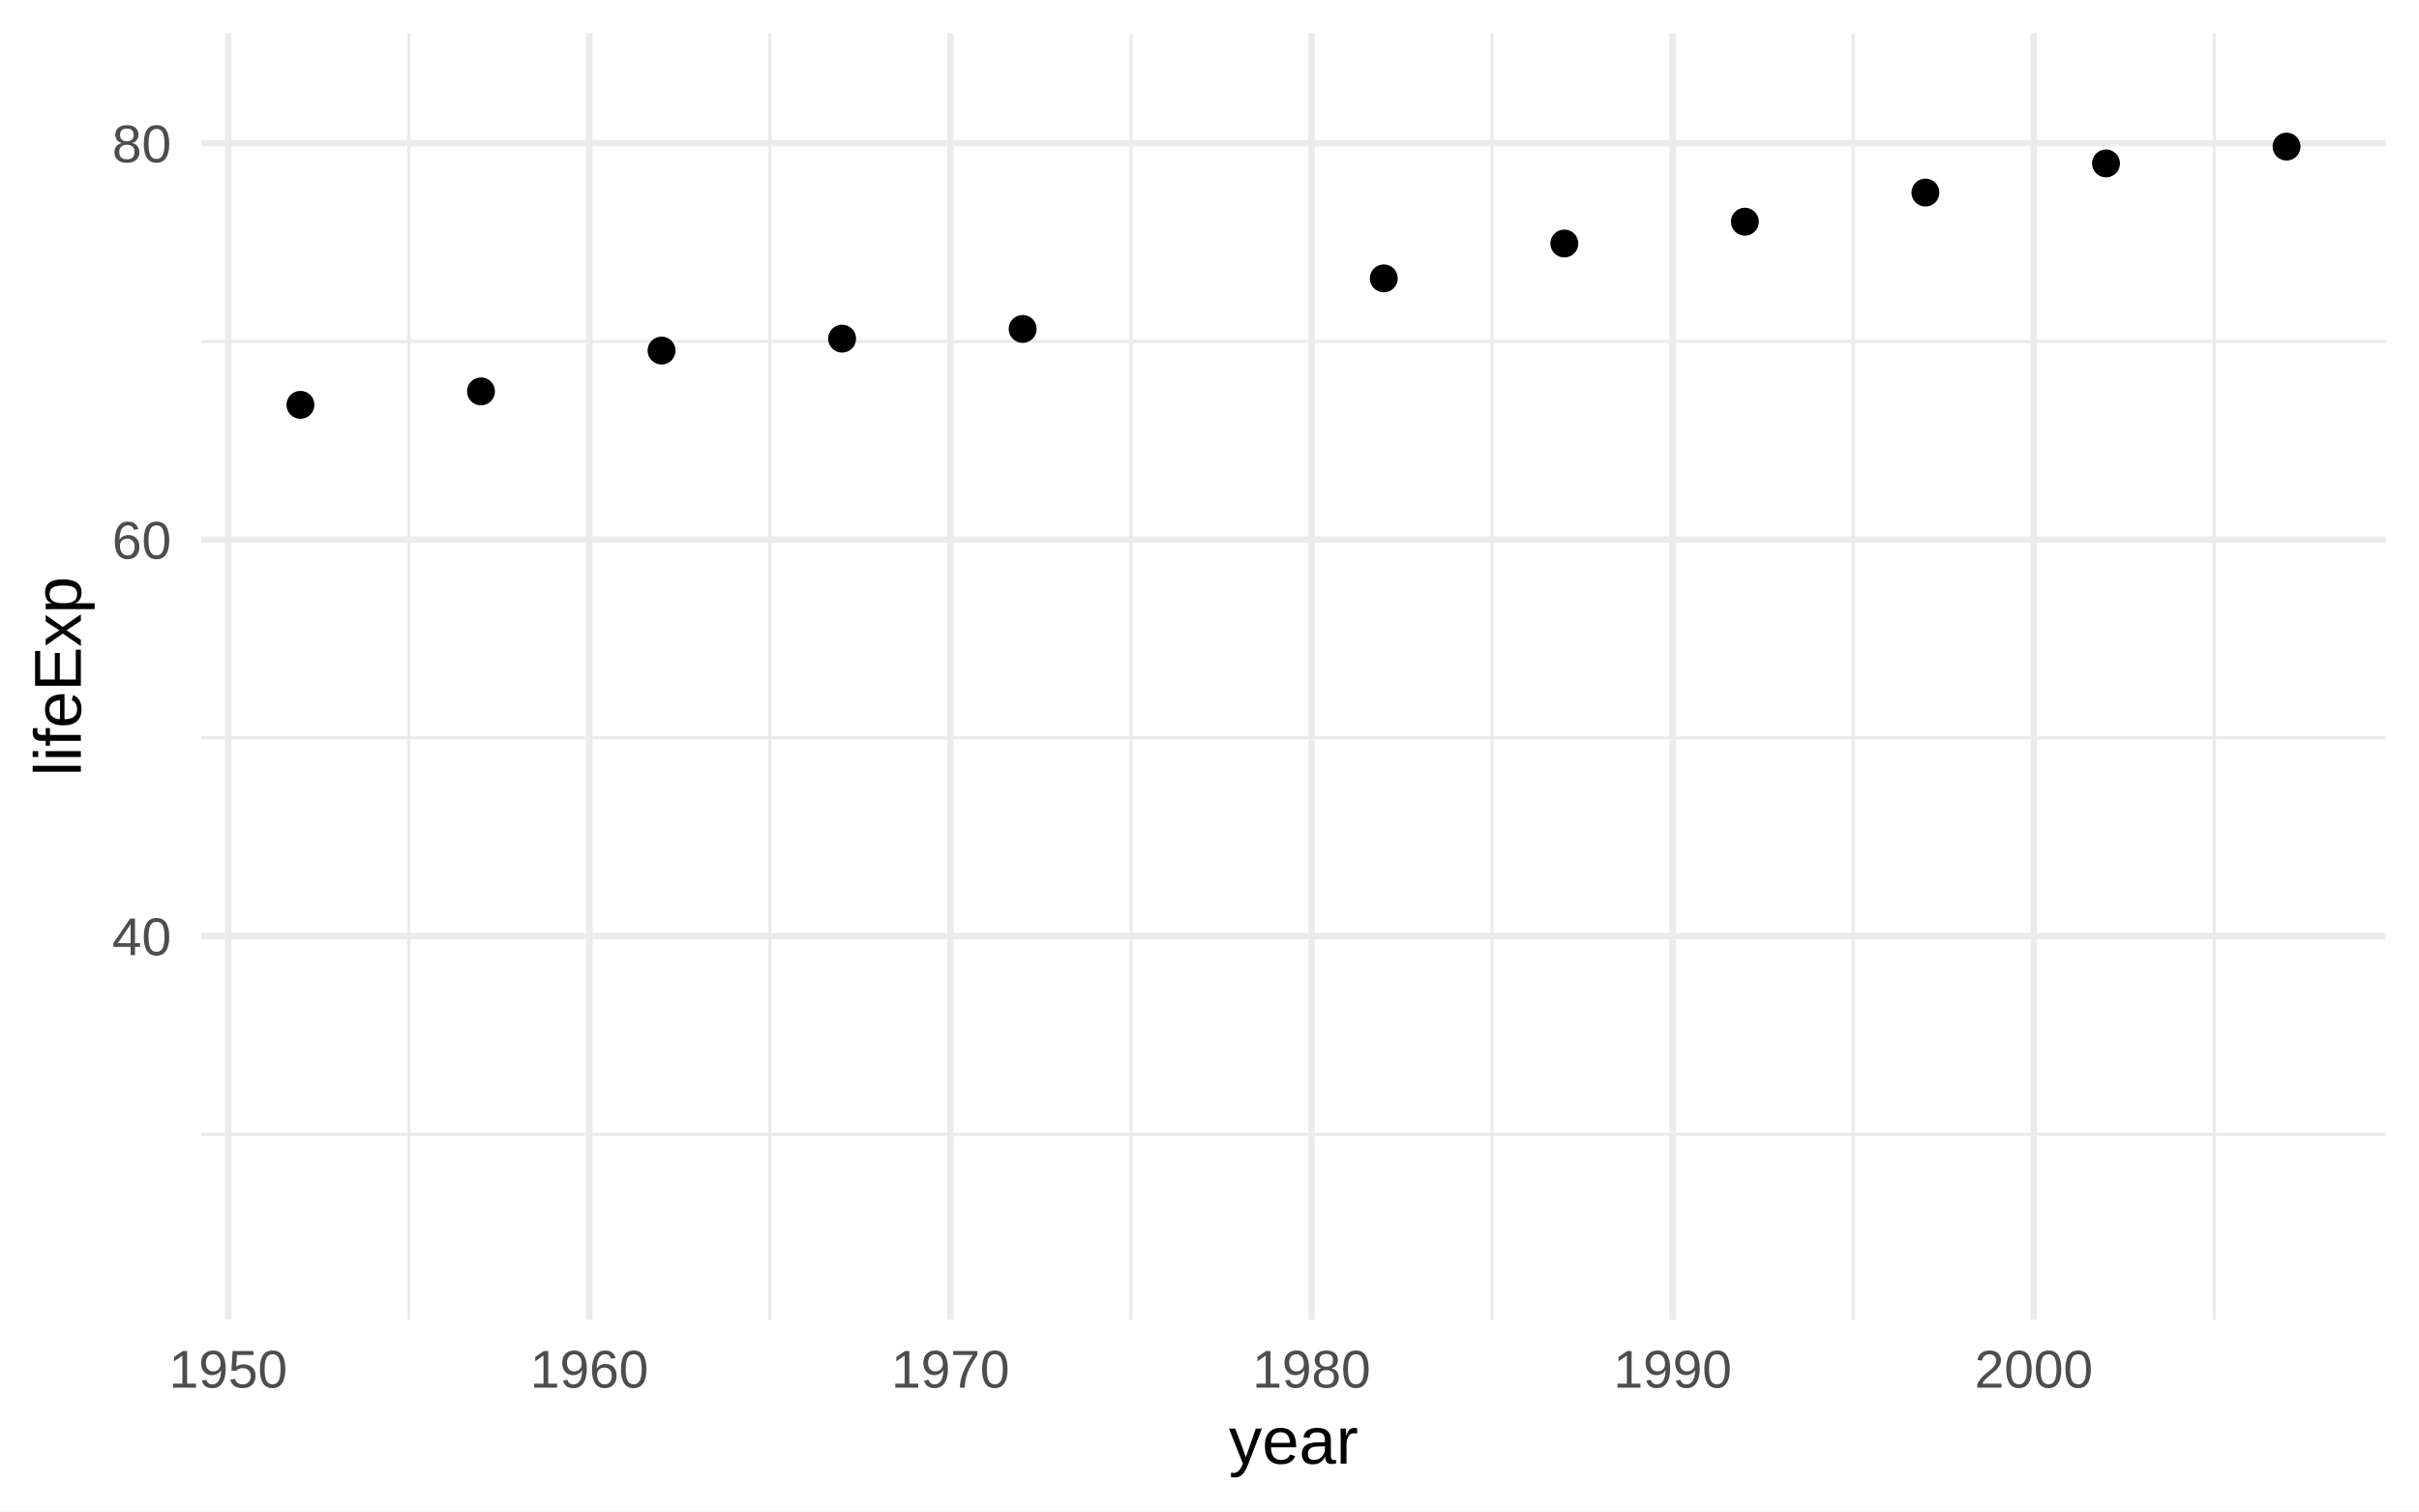
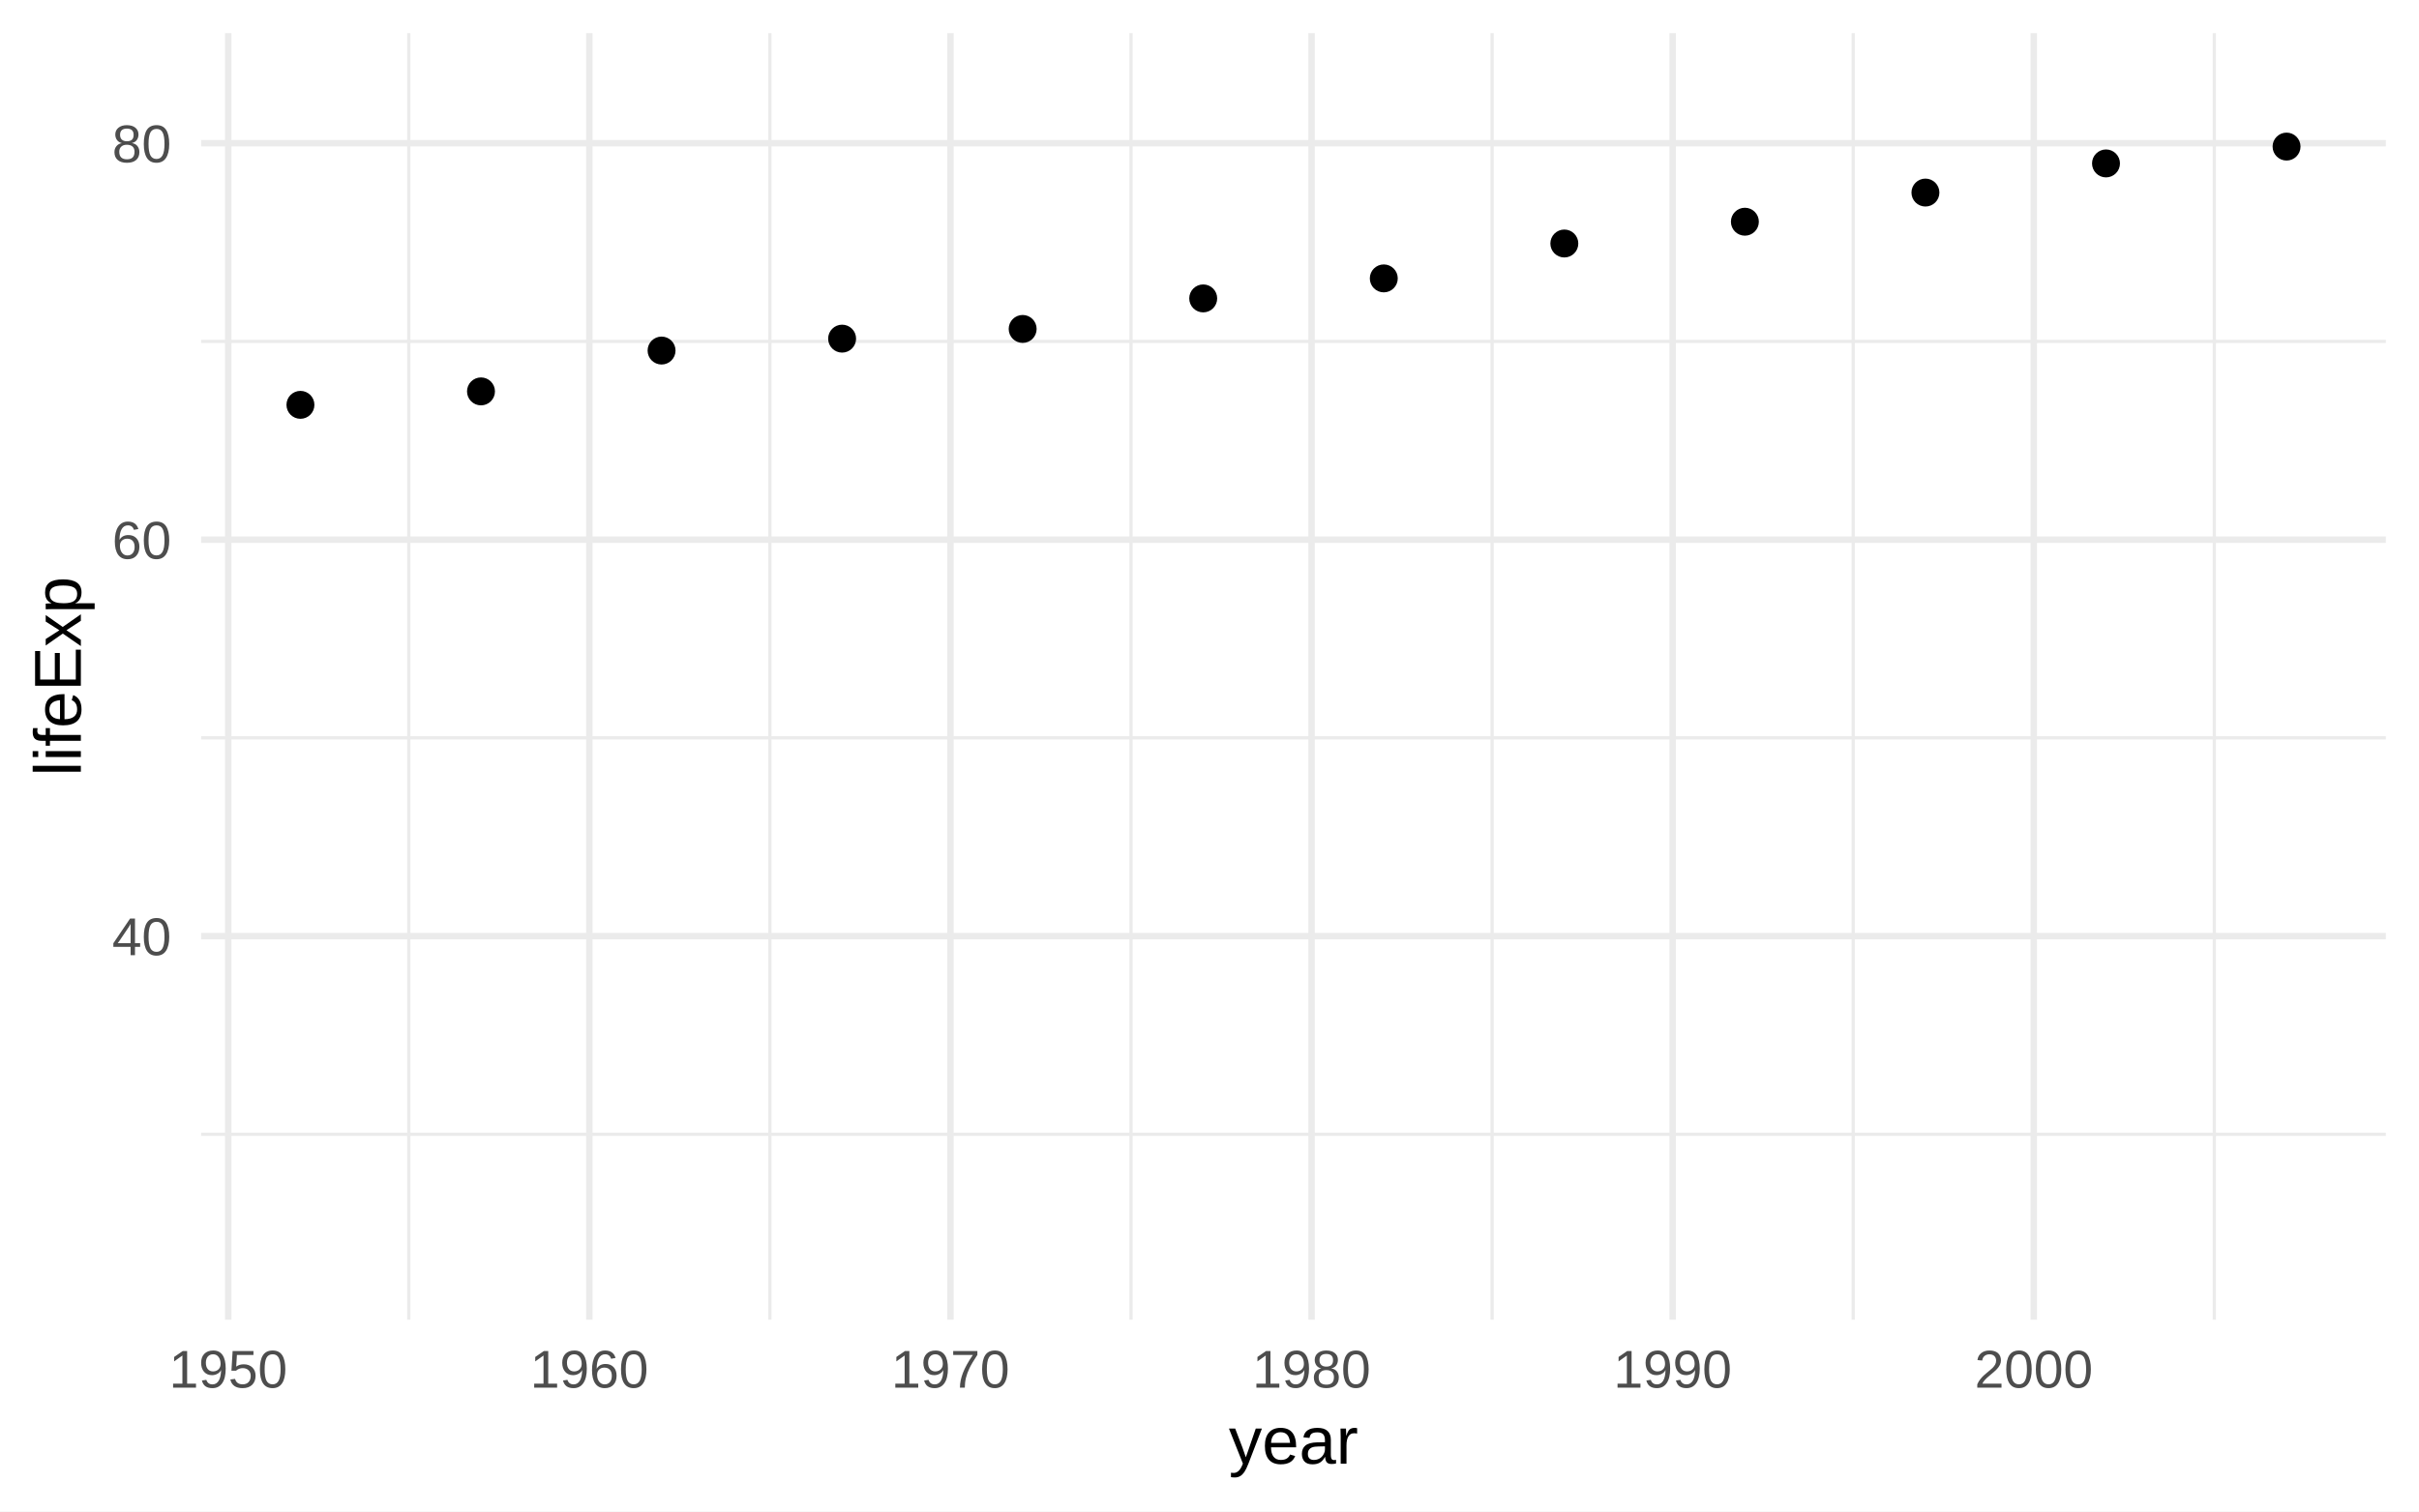
<svg xmlns="http://www.w3.org/2000/svg" class="svglite" width="800.00pt" height="500.00pt" viewBox="0 0 800.00 500.00">
  <defs>
    <style type="text/css">
    .svglite line, .svglite polyline, .svglite polygon, .svglite path, .svglite rect, .svglite circle {
      fill: none;
      stroke: #000000;
      stroke-linecap: round;
      stroke-linejoin: round;
      stroke-miterlimit: 10.00;
    }
    .svglite text {
      white-space: pre;
    }
  </style>
  </defs>
  <rect width="100%" height="100%" style="stroke: none; fill: #FFFFFF;" />
  <defs>
    <clipPath id="cpMC4wMHw4MDAuMDB8MC4wMHw1MDAuMDA=">
      <rect x="0.00" y="0.00" width="800.00" height="500.00" />
    </clipPath>
  </defs>
  <g clip-path="url(#cpMC4wMHw4MDAuMDB8MC4wMHw1MDAuMDA=)">
</g>
  <defs>
    <clipPath id="cpNjYuNTJ8Nzg5LjA0fDEwLjk2fDQzNi41NA==">
      <rect x="66.52" y="10.96" width="722.52" height="425.58" />
    </clipPath>
  </defs>
  <g clip-path="url(#cpNjYuNTJ8Nzg5LjA0fDEwLjk2fDQzNi41NA==)">
    <polyline points="66.52,375.22 789.04,375.22 " style="stroke-width: 1.07; stroke: #EBEBEB; stroke-linecap: butt;" />
    <polyline points="66.52,244.08 789.04,244.08 " style="stroke-width: 1.07; stroke: #EBEBEB; stroke-linecap: butt;" />
    <polyline points="66.52,112.94 789.04,112.94 " style="stroke-width: 1.07; stroke: #EBEBEB; stroke-linecap: butt;" />
    <polyline points="135.19,436.54 135.19,10.96 " style="stroke-width: 1.07; stroke: #EBEBEB; stroke-linecap: butt;" />
    <polyline points="254.61,436.54 254.61,10.96 " style="stroke-width: 1.07; stroke: #EBEBEB; stroke-linecap: butt;" />
    <polyline points="374.04,436.54 374.04,10.96 " style="stroke-width: 1.07; stroke: #EBEBEB; stroke-linecap: butt;" />
    <polyline points="493.46,436.54 493.46,10.96 " style="stroke-width: 1.07; stroke: #EBEBEB; stroke-linecap: butt;" />
    <polyline points="612.89,436.54 612.89,10.96 " style="stroke-width: 1.07; stroke: #EBEBEB; stroke-linecap: butt;" />
    <polyline points="732.31,436.54 732.31,10.96 " style="stroke-width: 1.07; stroke: #EBEBEB; stroke-linecap: butt;" />
    <polyline points="66.52,309.65 789.04,309.65 " style="stroke-width: 2.13; stroke: #EBEBEB; stroke-linecap: butt;" />
    <polyline points="66.52,178.51 789.04,178.51 " style="stroke-width: 2.13; stroke: #EBEBEB; stroke-linecap: butt;" />
    <polyline points="66.52,47.37 789.04,47.37 " style="stroke-width: 2.13; stroke: #EBEBEB; stroke-linecap: butt;" />
    <polyline points="75.48,436.54 75.48,10.96 " style="stroke-width: 2.13; stroke: #EBEBEB; stroke-linecap: butt;" />
    <polyline points="194.90,436.54 194.90,10.96 " style="stroke-width: 2.13; stroke: #EBEBEB; stroke-linecap: butt;" />
    <polyline points="314.33,436.54 314.33,10.96 " style="stroke-width: 2.13; stroke: #EBEBEB; stroke-linecap: butt;" />
    <polyline points="433.75,436.54 433.75,10.96 " style="stroke-width: 2.13; stroke: #EBEBEB; stroke-linecap: butt;" />
    <polyline points="553.18,436.54 553.18,10.96 " style="stroke-width: 2.13; stroke: #EBEBEB; stroke-linecap: butt;" />
    <polyline points="672.60,436.54 672.60,10.96 " style="stroke-width: 2.13; stroke: #EBEBEB; stroke-linecap: butt;" />
    <circle cx="99.36" cy="133.92" r="3.91" style="stroke-width: 1.42; fill: #000000;" />
    <circle cx="159.07" cy="129.47" r="3.91" style="stroke-width: 1.42; fill: #000000;" />
    <circle cx="218.79" cy="115.96" r="3.91" style="stroke-width: 1.42; fill: #000000;" />
    <circle cx="278.50" cy="112.02" r="3.91" style="stroke-width: 1.42; fill: #000000;" />
    <circle cx="338.21" cy="108.81" r="3.91" style="stroke-width: 1.42; fill: #000000;" />
+     <circle cx="397.92" cy="98.71" r="3.91" style="stroke-width: 1.42; fill: #000000;" />
    <circle cx="457.64" cy="92.09" r="3.91" style="stroke-width: 1.42; fill: #000000;" />
    <circle cx="517.35" cy="80.55" r="3.91" style="stroke-width: 1.42; fill: #000000;" />
    <circle cx="577.06" cy="73.34" r="3.91" style="stroke-width: 1.42; fill: #000000;" />
    <circle cx="636.77" cy="63.70" r="3.91" style="stroke-width: 1.42; fill: #000000;" />
    <circle cx="696.49" cy="54.06" r="3.91" style="stroke-width: 1.42; fill: #000000;" />
    <circle cx="756.20" cy="48.49" r="3.91" style="stroke-width: 1.42; fill: #000000;" />
  </g>
  <g clip-path="url(#cpMC4wMHw4MDAuMDB8MC4wMHw1MDAuMDA=)">
    <text x="56.66" y="315.96" text-anchor="end" style="font-size: 17.60px;fill: #4D4D4D; font-family: &quot;Arial&quot;;" textLength="19.57px" lengthAdjust="spacingAndGlyphs">40</text>
    <text x="56.66" y="184.82" text-anchor="end" style="font-size: 17.60px;fill: #4D4D4D; font-family: &quot;Arial&quot;;" textLength="19.57px" lengthAdjust="spacingAndGlyphs">60</text>
    <text x="56.66" y="53.68" text-anchor="end" style="font-size: 17.60px;fill: #4D4D4D; font-family: &quot;Arial&quot;;" textLength="19.57px" lengthAdjust="spacingAndGlyphs">80</text>
    <text x="75.48" y="459.02" text-anchor="middle" style="font-size: 17.60px;fill: #4D4D4D; font-family: &quot;Arial&quot;;" textLength="39.14px" lengthAdjust="spacingAndGlyphs">1950</text>
    <text x="194.90" y="459.02" text-anchor="middle" style="font-size: 17.60px;fill: #4D4D4D; font-family: &quot;Arial&quot;;" textLength="39.14px" lengthAdjust="spacingAndGlyphs">1960</text>
    <text x="314.33" y="459.02" text-anchor="middle" style="font-size: 17.60px;fill: #4D4D4D; font-family: &quot;Arial&quot;;" textLength="39.14px" lengthAdjust="spacingAndGlyphs">1970</text>
    <text x="433.75" y="459.02" text-anchor="middle" style="font-size: 17.60px;fill: #4D4D4D; font-family: &quot;Arial&quot;;" textLength="39.14px" lengthAdjust="spacingAndGlyphs">1980</text>
    <text x="553.18" y="459.02" text-anchor="middle" style="font-size: 17.60px;fill: #4D4D4D; font-family: &quot;Arial&quot;;" textLength="39.14px" lengthAdjust="spacingAndGlyphs">1990</text>
    <text x="672.60" y="459.02" text-anchor="middle" style="font-size: 17.60px;fill: #4D4D4D; font-family: &quot;Arial&quot;;" textLength="39.14px" lengthAdjust="spacingAndGlyphs">2000</text>
    <text x="427.78" y="484.17" text-anchor="middle" style="font-size: 22.00px; font-family: &quot;Arial&quot;;" textLength="42.80px" lengthAdjust="spacingAndGlyphs">year</text>
    <text transform="translate(26.74,223.75) rotate(-90)" text-anchor="middle" style="font-size: 22.00px; font-family: &quot;Arial&quot;;" textLength="66.03px" lengthAdjust="spacingAndGlyphs">lifeExp</text>
  </g>
</svg>
